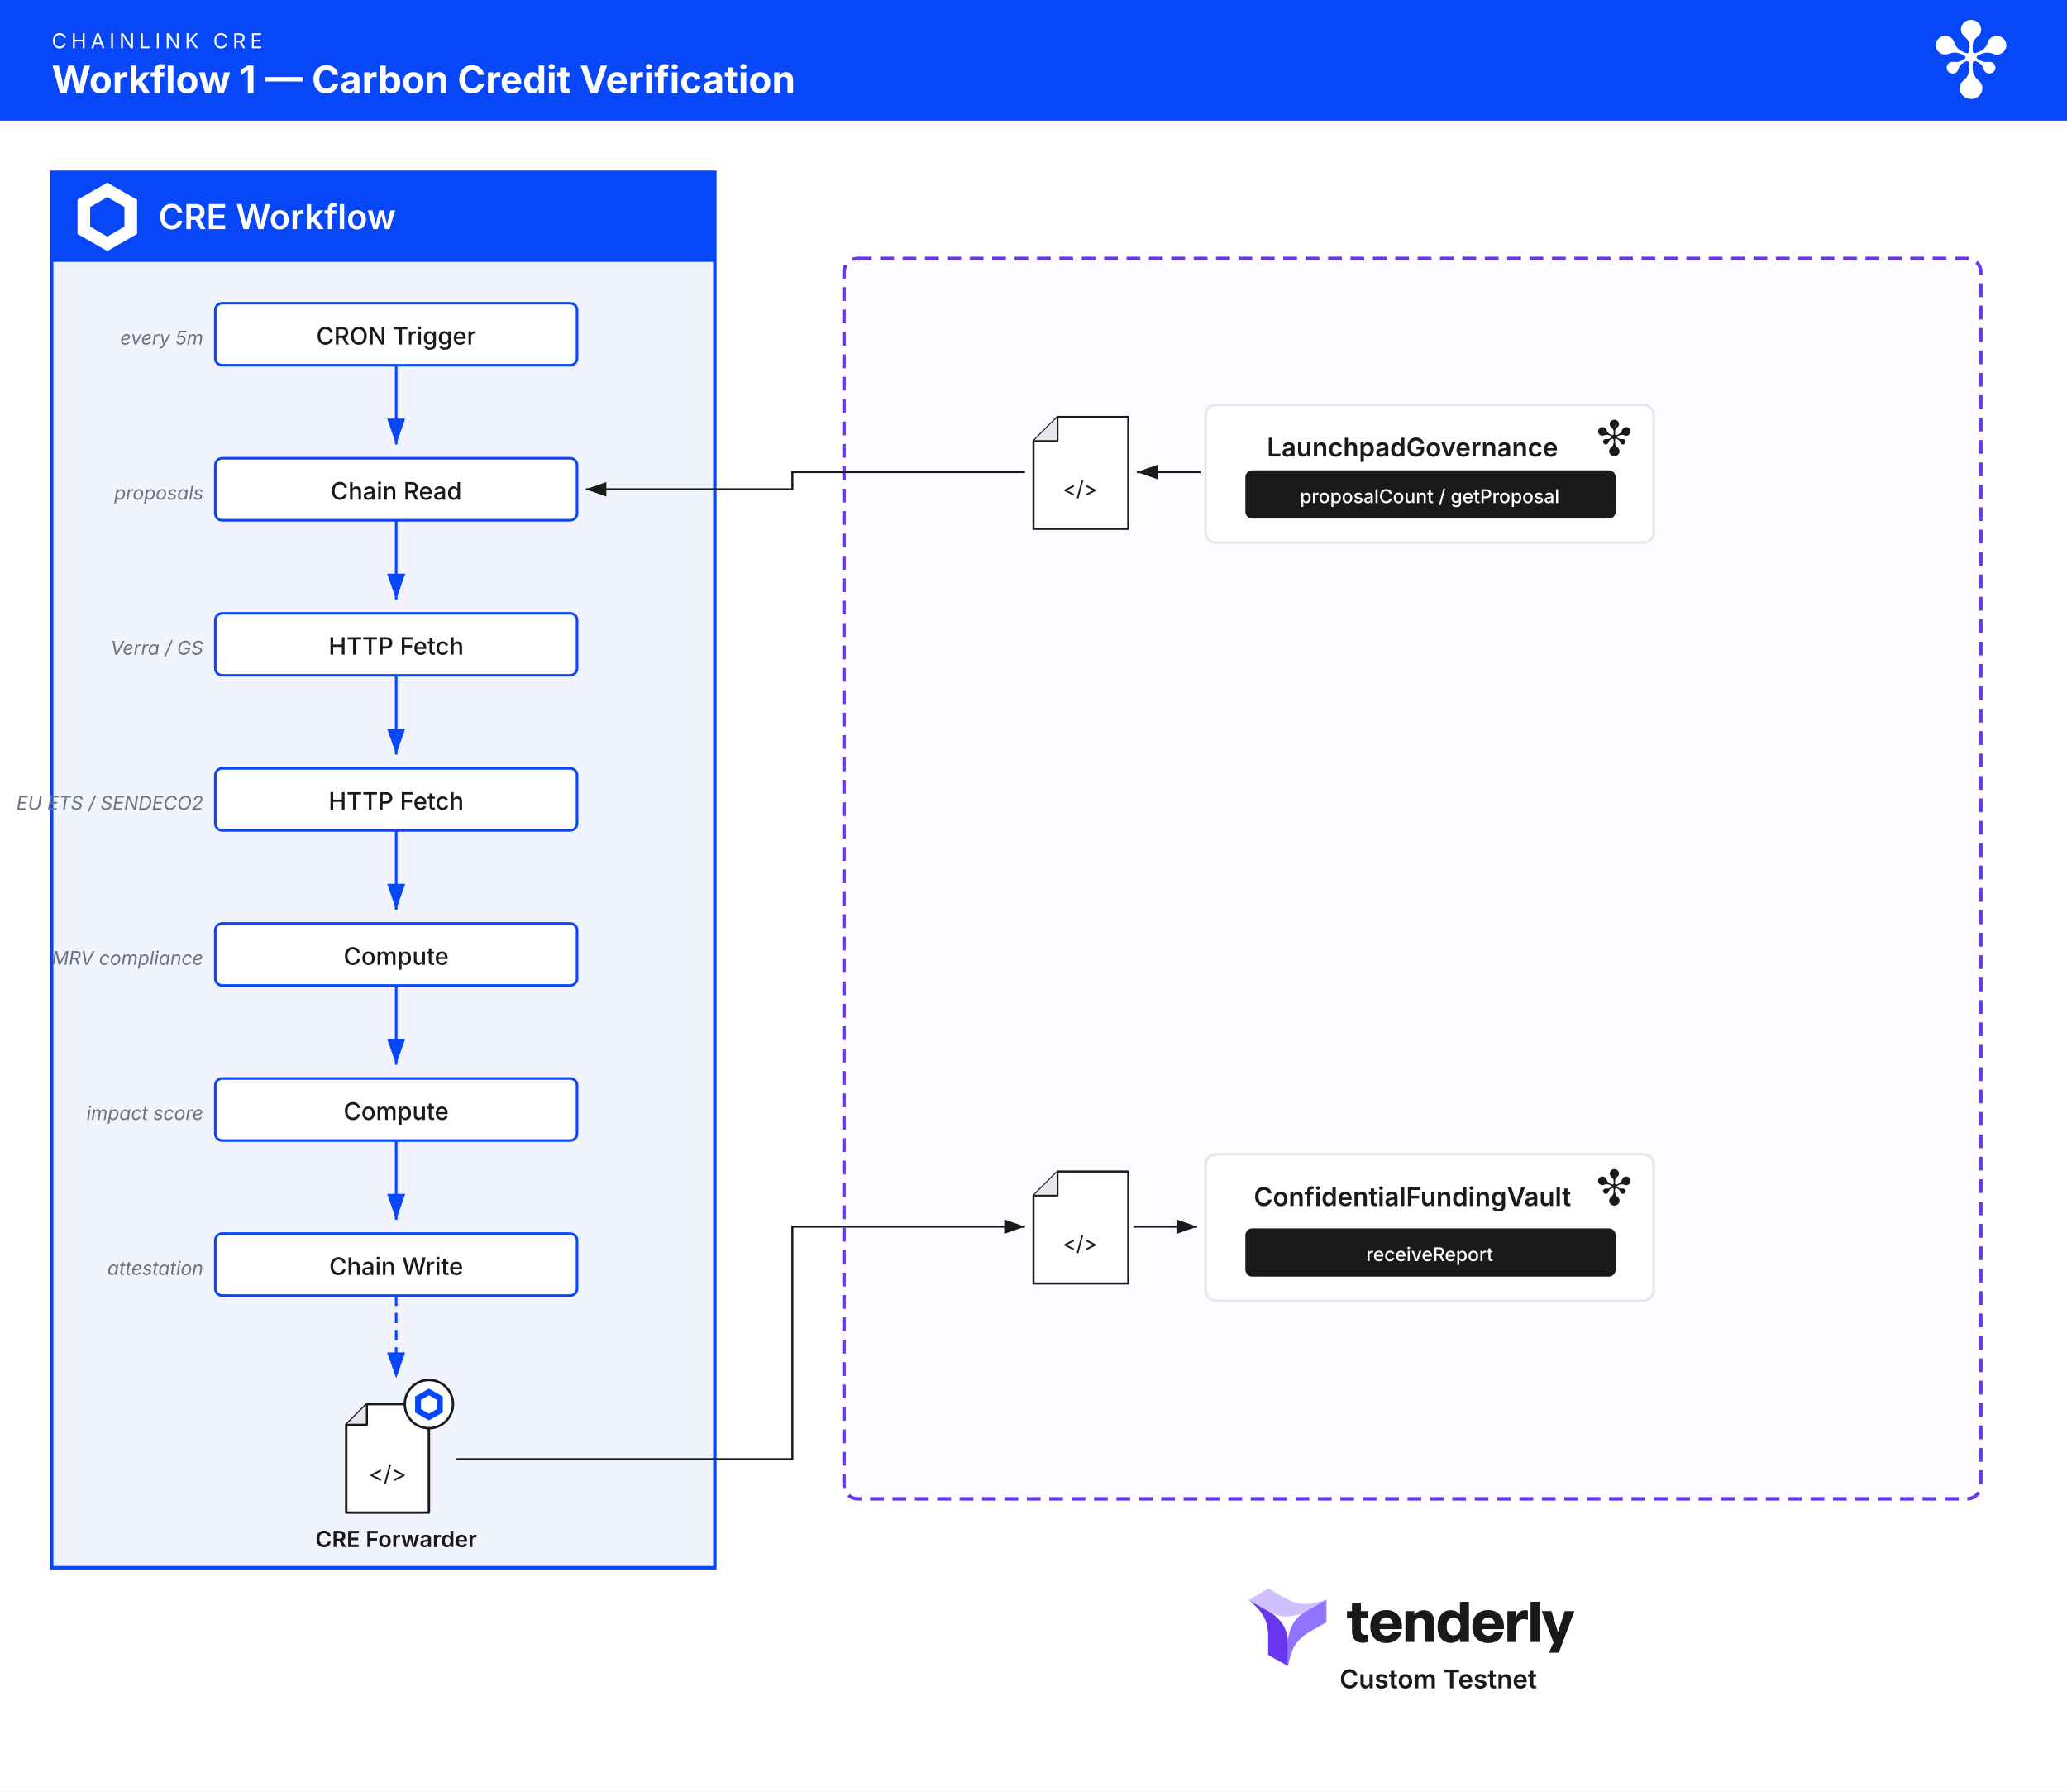
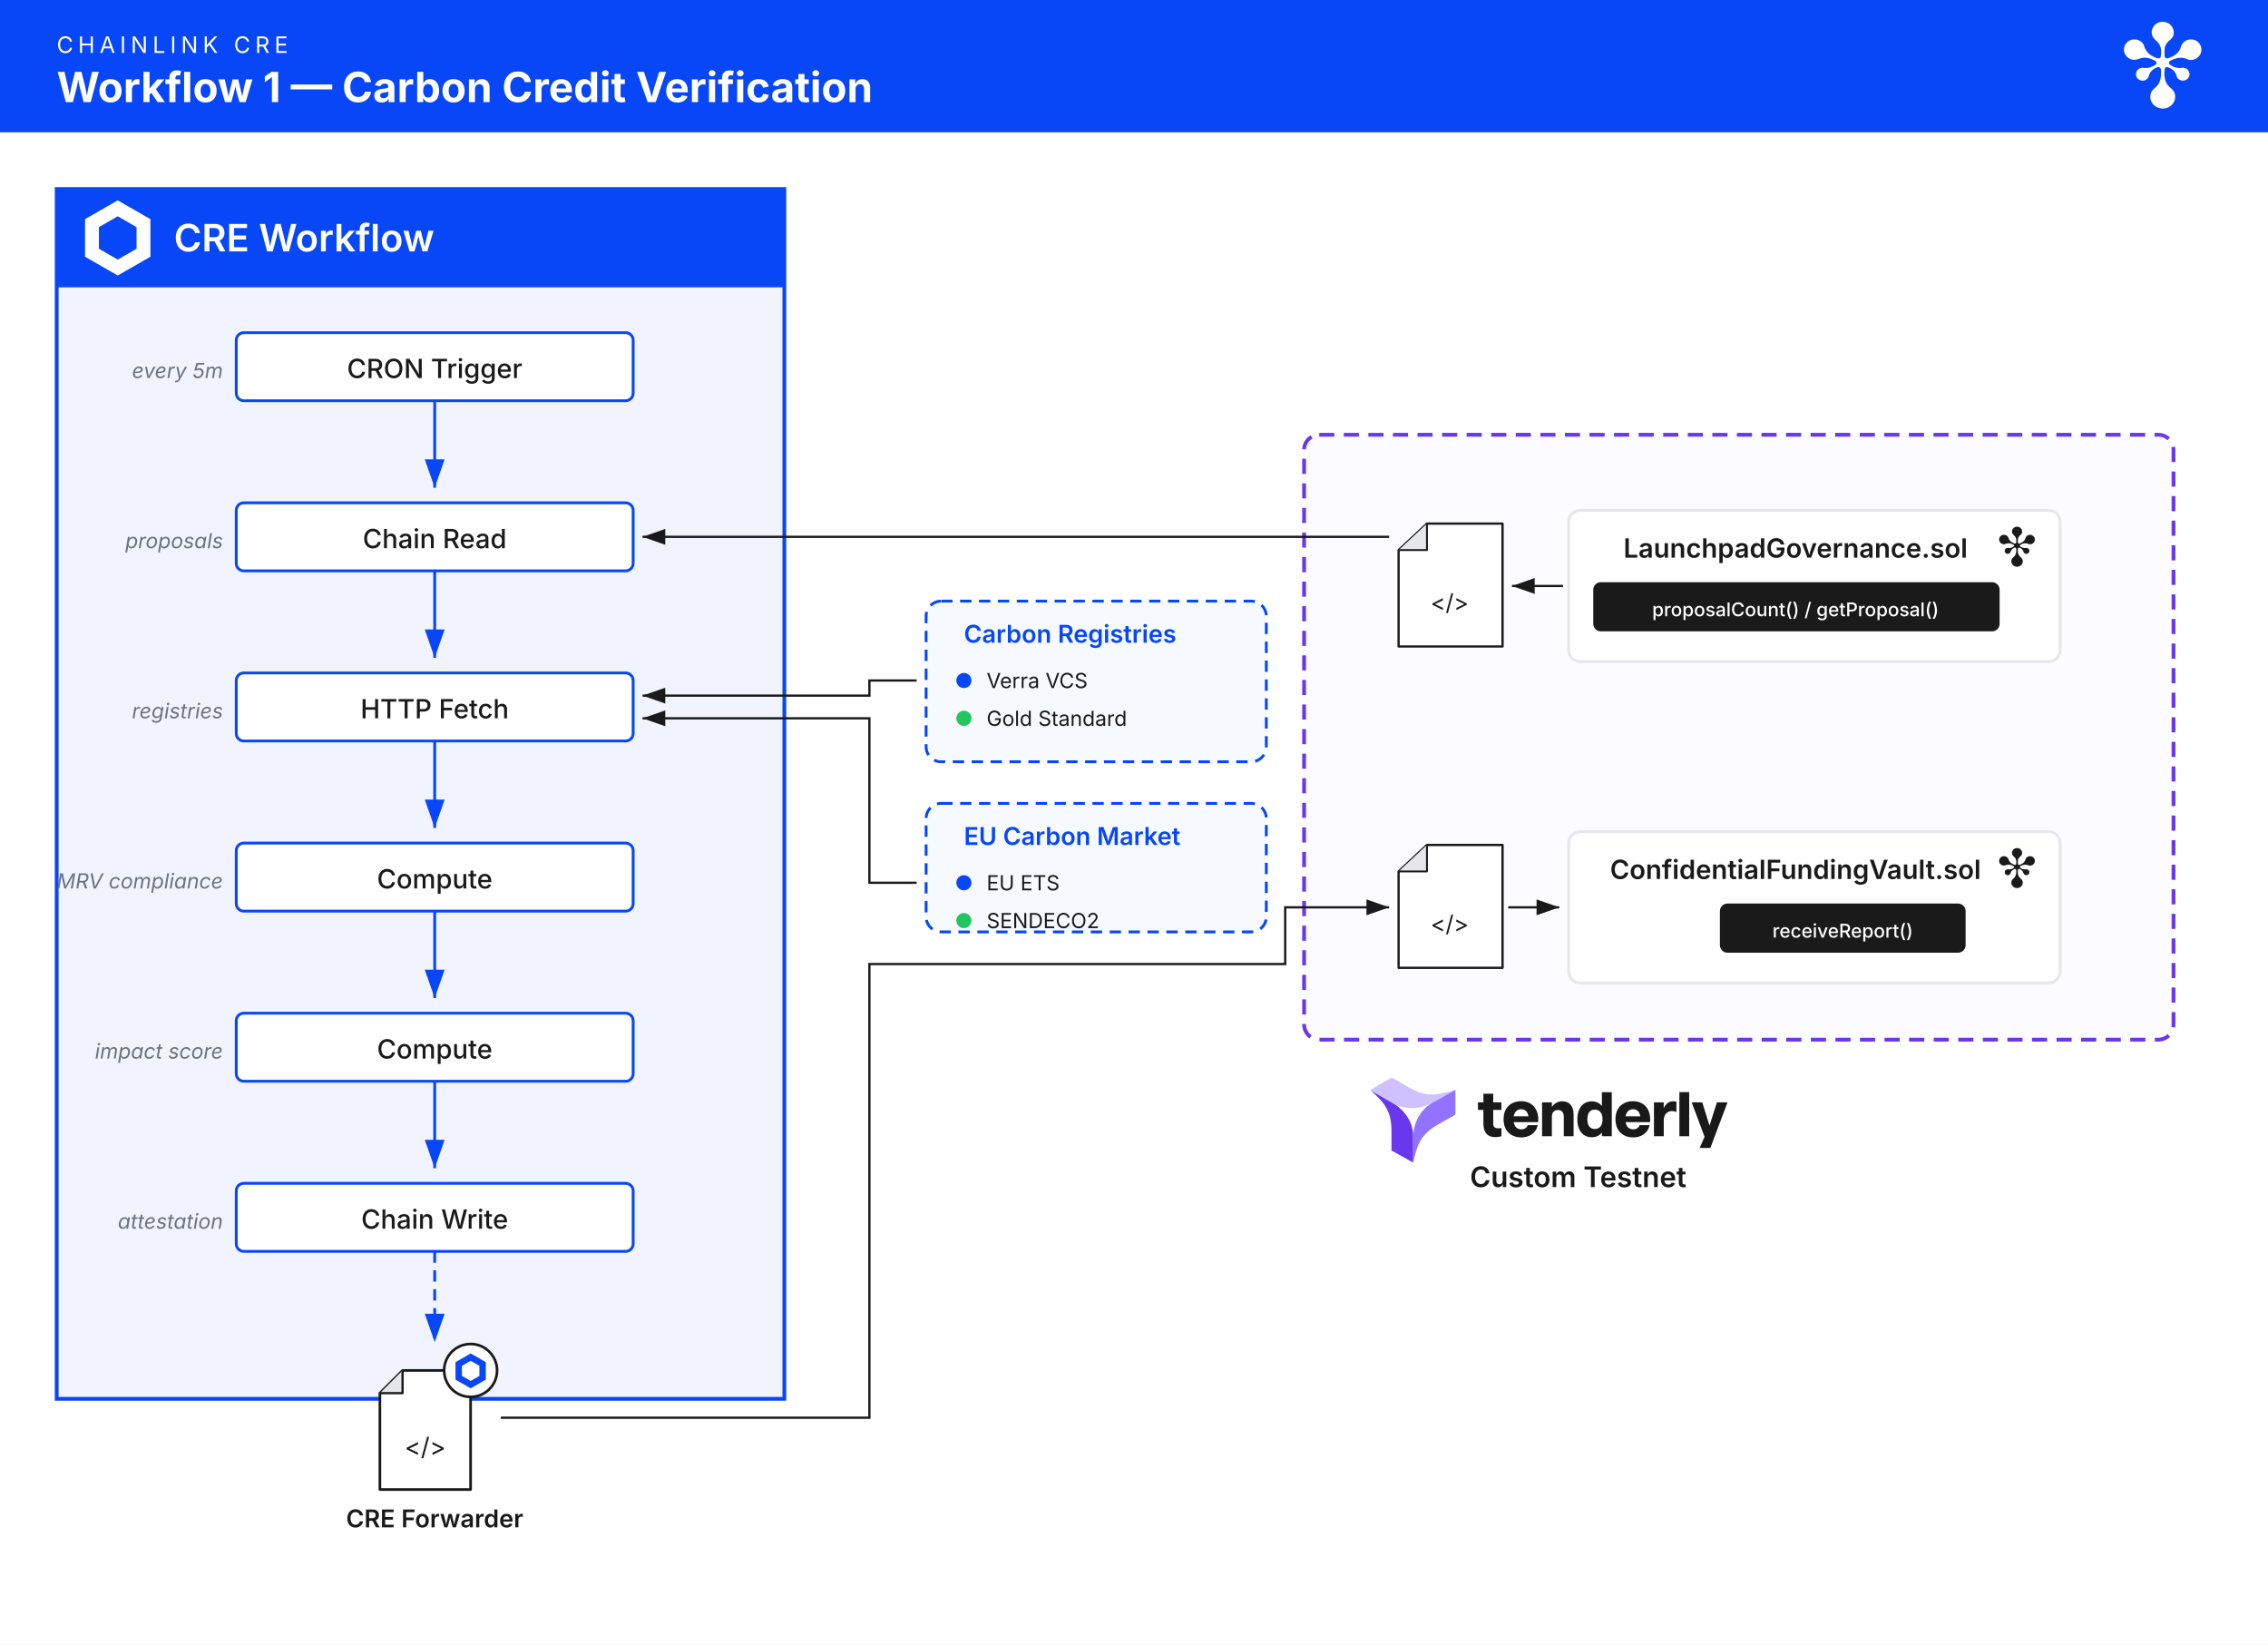
- <svg xmlns="http://www.w3.org/2000/svg" viewBox="0 0 1200 1040" font-family="Inter, -apple-system, BlinkMacSystemFont, 'Segoe UI', Roboto, sans-serif">
+ <svg xmlns="http://www.w3.org/2000/svg" viewBox="0 0 1200 870" font-family="Inter, -apple-system, BlinkMacSystemFont, 'Segoe UI', Roboto, sans-serif">
  <defs>
    <marker id="arrowDown" viewBox="0 0 7 10" refX="3.5" refY="10" markerWidth="7" markerHeight="10" orient="0">
      <polygon points="0 0, 7 0, 3.5 10" fill="#0847F7" />
    </marker>
    <marker id="arrowRight" viewBox="0 0 10 7" refX="10" refY="3.5" markerWidth="10" markerHeight="7" orient="0">
      <polygon points="0 0, 10 3.5, 0 7" fill="#1a1a1a" />
    </marker>
    <marker id="arrowLeft" viewBox="0 0 10 7" refX="0" refY="3.5" markerWidth="10" markerHeight="7" orient="0">
      <polygon points="10 0, 0 3.5, 10 7" fill="#1a1a1a" />
    </marker>
  </defs>
-   <rect width="1200" height="1040" fill="white" />
+   <rect width="1200" height="870" fill="white" />
  <rect x="0" y="0" width="1200" height="70" fill="#0847F7" />
  <g transform="translate(1120,8) scale(0.13)">
    <path d="M212.521,290.475 C216.027,293.578 219.322,296.384 222.522,299.294 C246.724,321.305 240.96,358.669 210.942,374.455 C184.331,388.449 150.494,376.351 139.356,348.861 C132.007,330.722 137.308,309.935 153.289,297.728 C170.754,284.388 178.548,266.484 179.854,245.219 C180.271,238.411 180.149,231.557 179.979,224.731 C179.705,213.7 172.631,208.844 162.526,213.086 C146.624,219.761 134.772,230.16 130.07,247.764 C126.776,260.097 115.278,267.566 103.299,266.71 C90.673,265.808 80.772,257.258 78.396,245.203 C74.986,227.907 90.073,212.085 108.328,214.582 C124.466,216.788 139.076,213.57 152.66,204.883 C153.641,204.256 154.629,203.634 155.57,202.95 C164.246,196.646 163.921,190.079 154.403,185.056 C137.098,175.924 119.01,170.311 99.228,175 C91.991,176.716 85.091,179.956 77.819,181.4 C55.178,185.893 31.9,168.176 29.195,144.855 C26.514,121.743 44.553,100.231 67.715,98.918 C88.774,97.725 105.762,107.864 111.662,126.968 C117.886,147.117 131.129,160.202 149.427,169.064 C154.202,171.377 159.11,173.548 164.162,175.125 C172.452,177.712 178.29,174.86 179.238,166.385 C181.245,148.426 182.133,130.261 170.345,114.623 C167.073,110.283 163.201,106.233 159.001,102.784 C144.014,90.476 138.469,74.398 143.907,57.633 C149.524,40.313 165.616,28.091 183.954,27.216 C207.677,26.085 226.929,40.454 231.304,63.474 C234.074,78.052 228.983,90.655 217.674,100.003 C206.275,109.426 196.693,119.976 194.869,135.052 C193.62,145.379 193.788,155.995 194.494,166.402 C195,173.847 201.257,177.795 208.152,175.582 C226.553,169.676 243.317,160.955 254.171,144.102 C257.272,139.287 259.373,133.68 261.142,128.182 C267.418,108.678 284.019,97.648 305.785,98.943 C324.215,100.039 340.924,114.938 343.78,133.706 C346.135,149.183 341.224,162.575 328.886,172.353 C316.618,182.075 302.077,185.868 287.615,179.463 C264.338,169.154 242.768,173.268 221.385,183.86 C209.066,189.963 208.937,196.89 220.389,204.483 C234.037,213.531 248.823,216.927 265.099,214.558 C276.897,212.841 287.794,218.721 292.972,228.882 C297.972,238.694 296.626,249.795 288.759,258.008 C281.873,265.196 273.244,268.13 263.298,266.019 C252.894,263.811 245.825,257.389 243.249,247.272 C238.615,229.076 225.831,219.109 209.659,212.446 C202.248,209.393 195.445,212.721 194.667,220.562 C192.436,243.052 192.932,265.279 207.353,284.574 C208.844,286.568 210.622,288.347 212.521,290.475z" fill="white" />
  </g>
  <text x="30" y="28" fill="white" font-size="12" font-weight="400" letter-spacing="2.5">CHAINLINK CRE</text>
  <text x="30" y="54" fill="white" font-size="22" font-weight="700">Workflow 1 — Carbon Credit Verification</text>
  <g transform="translate(0,70)">
-     <rect x="30" y="30" width="385" height="810" rx="0" fill="#8AA6F9" fill-opacity="0.12" stroke="#0847F7" stroke-width="2" />
+     <rect x="30" y="30" width="385" height="640" rx="0" fill="#8AA6F9" fill-opacity="0.12" stroke="#0847F7" stroke-width="2" />
    <rect x="30" y="30" width="385" height="52" fill="#0847F7" />
    <g transform="translate(45,36) scale(0.14)">
      <path d="M123.5 0L0 70.973V212.918L123.5 283.89L247 212.918V70.973L123.5 0ZM194.679 182.837L123.523 223.728L52.366 182.837V101.054L123.523 60.162L194.679 101.054V182.837Z" fill="white" />
    </g>
    <text x="92" y="63" fill="white" font-size="20" font-weight="600">CRE Workflow</text>
    <text x="118" y="130" fill="#6B7280" font-size="11" font-style="italic" text-anchor="end">every 5m</text>
    <rect x="125" y="106" width="210" height="36" rx="4" fill="white" stroke="#0847F7" stroke-width="1.5" />
    <text x="230" y="130" text-anchor="middle" fill="#1a1a1a" font-size="14" font-weight="500">CRON Trigger</text>
    <line x1="230" y1="142" x2="230" y2="188" stroke="#0847F7" stroke-width="1.5" marker-end="url(#arrowDown)" />
    <text x="118" y="220" fill="#6B7280" font-size="11" font-style="italic" text-anchor="end">proposals</text>
    <rect x="125" y="196" width="210" height="36" rx="4" fill="white" stroke="#0847F7" stroke-width="1.5" />
    <text x="230" y="220" text-anchor="middle" fill="#1a1a1a" font-size="14" font-weight="500">Chain Read</text>
    <line x1="230" y1="232" x2="230" y2="278" stroke="#0847F7" stroke-width="1.5" marker-end="url(#arrowDown)" />
-     <text x="118" y="310" fill="#6B7280" font-size="11" font-style="italic" text-anchor="end">Verra / GS</text>
+     <text x="118" y="310" fill="#6B7280" font-size="11" font-style="italic" text-anchor="end">registries</text>
    <rect x="125" y="286" width="210" height="36" rx="4" fill="white" stroke="#0847F7" stroke-width="1.5" />
    <text x="230" y="310" text-anchor="middle" fill="#1a1a1a" font-size="14" font-weight="500">HTTP Fetch</text>
    <line x1="230" y1="322" x2="230" y2="368" stroke="#0847F7" stroke-width="1.5" marker-end="url(#arrowDown)" />
-     <text x="118" y="400" fill="#6B7280" font-size="11" font-style="italic" text-anchor="end">EU ETS / SENDECO2</text>
+     <text x="118" y="400" fill="#6B7280" font-size="11" font-style="italic" text-anchor="end">MRV compliance</text>
    <rect x="125" y="376" width="210" height="36" rx="4" fill="white" stroke="#0847F7" stroke-width="1.5" />
-     <text x="230" y="400" text-anchor="middle" fill="#1a1a1a" font-size="14" font-weight="500">HTTP Fetch</text>
+     <text x="230" y="400" text-anchor="middle" fill="#1a1a1a" font-size="14" font-weight="500">Compute</text>
    <line x1="230" y1="412" x2="230" y2="458" stroke="#0847F7" stroke-width="1.5" marker-end="url(#arrowDown)" />
-     <text x="118" y="490" fill="#6B7280" font-size="11" font-style="italic" text-anchor="end">MRV compliance</text>
+     <text x="118" y="490" fill="#6B7280" font-size="11" font-style="italic" text-anchor="end">impact score</text>
    <rect x="125" y="466" width="210" height="36" rx="4" fill="white" stroke="#0847F7" stroke-width="1.5" />
    <text x="230" y="490" text-anchor="middle" fill="#1a1a1a" font-size="14" font-weight="500">Compute</text>
    <line x1="230" y1="502" x2="230" y2="548" stroke="#0847F7" stroke-width="1.5" marker-end="url(#arrowDown)" />
-     <text x="118" y="580" fill="#6B7280" font-size="11" font-style="italic" text-anchor="end">impact score</text>
+     <text x="118" y="580" fill="#6B7280" font-size="11" font-style="italic" text-anchor="end">attestation</text>
    <rect x="125" y="556" width="210" height="36" rx="4" fill="white" stroke="#0847F7" stroke-width="1.5" />
-     <text x="230" y="580" text-anchor="middle" fill="#1a1a1a" font-size="14" font-weight="500">Compute</text>
-     <line x1="230" y1="592" x2="230" y2="638" stroke="#0847F7" stroke-width="1.5" marker-end="url(#arrowDown)" />
-     <text x="118" y="670" fill="#6B7280" font-size="11" font-style="italic" text-anchor="end">attestation</text>
-     <rect x="125" y="646" width="210" height="36" rx="4" fill="white" stroke="#0847F7" stroke-width="1.5" />
-     <text x="230" y="670" text-anchor="middle" fill="#1a1a1a" font-size="14" font-weight="500">Chain Write</text>
-     <line x1="230" y1="682" x2="230" y2="730" stroke="#0847F7" stroke-width="1.5" stroke-dasharray="6,4" marker-end="url(#arrowDown)" />
-     <path d="M213,745 L249,745 L249,808 L201,808 L201,757 Z" fill="white" stroke="#1a1a1a" stroke-width="1.4" stroke-linejoin="round" />
-     <path d="M201,757 L213,757 L213,745" fill="#e5e7eb" stroke="#1a1a1a" stroke-width="1.2" stroke-linejoin="round" />
-     <text x="225" y="790" text-anchor="middle" fill="#1a1a1a" font-size="13">&lt;/&gt;</text>
-     <circle cx="249" cy="745" r="14" fill="white" stroke="#1a1a1a" stroke-width="1.4" />
-     <g transform="translate(241,736) scale(0.065)">
+     <text x="230" y="580" text-anchor="middle" fill="#1a1a1a" font-size="14" font-weight="500">Chain Write</text>
+     <line x1="230" y1="592" x2="230" y2="640" stroke="#0847F7" stroke-width="1.5" stroke-dasharray="6,4" marker-end="url(#arrowDown)" />
+     <path d="M213,655 L249,655 L249,718 L201,718 L201,667 Z" fill="white" stroke="#1a1a1a" stroke-width="1.4" stroke-linejoin="round" />
+     <path d="M201,667 L213,667 L213,655" fill="#e5e7eb" stroke="#1a1a1a" stroke-width="1.2" stroke-linejoin="round" />
+     <text x="225" y="700" text-anchor="middle" fill="#1a1a1a" font-size="13">&lt;/&gt;</text>
+     <circle cx="249" cy="655" r="14" fill="white" stroke="#1a1a1a" stroke-width="1.4" />
+     <g transform="translate(241,646) scale(0.065)">
      <path d="M123.5 0L0 70.973V212.918L123.5 283.89L247 212.918V70.973L123.5 0ZM194.679 182.837L123.523 223.728L52.366 182.837V101.054L123.523 60.162L194.679 101.054V182.837Z" fill="#0847F7" />
    </g>
-     <text x="230" y="828" text-anchor="middle" fill="#1a1a1a" font-size="13" font-weight="600">CRE Forwarder</text>
-     <rect x="490" y="80" width="660" height="720" rx="8" fill="#F5F3FF" fill-opacity="0.35" stroke="#6837EE" stroke-width="2" stroke-dasharray="8,5" />
-     <rect x="700" y="165" width="260" height="80" rx="6" fill="white" stroke="#e5e7eb" stroke-width="1.5" />
-     <text x="820" y="195" text-anchor="middle" fill="#1a1a1a" font-size="15" font-weight="600">LaunchpadGovernance</text>
-     <g transform="translate(926,172) scale(0.06)">
+     <text x="230" y="738" text-anchor="middle" fill="#1a1a1a" font-size="13" font-weight="600">CRE Forwarder</text>
+     <rect x="490" y="248" width="180" height="85" rx="8" fill="#EFF6FF" fill-opacity="0.5" stroke="#0847F7" stroke-width="1.5" stroke-dasharray="6,4" />
+     <text x="510" y="270" fill="#0847F7" font-size="13" font-weight="600">Carbon Registries</text>
+     <circle cx="510" cy="290" r="4" fill="#0847F7" />
+     <text x="522" y="294" fill="#1a1a1a" font-size="11">Verra VCS</text>
+     <circle cx="510" cy="310" r="4" fill="#22C55E" />
+     <text x="522" y="314" fill="#1a1a1a" font-size="11">Gold Standard</text>
+     <rect x="490" y="355" width="180" height="68" rx="8" fill="#EFF6FF" fill-opacity="0.5" stroke="#0847F7" stroke-width="1.5" stroke-dasharray="6,4" />
+     <text x="510" y="377" fill="#0847F7" font-size="13" font-weight="600">EU Carbon Market</text>
+     <circle cx="510" cy="397" r="4" fill="#0847F7" />
+     <text x="522" y="401" fill="#1a1a1a" font-size="11">EU ETS</text>
+     <circle cx="510" cy="417" r="4" fill="#22C55E" />
+     <text x="522" y="421" fill="#1a1a1a" font-size="11">SENDECO2</text>
+     <rect x="690" y="160" width="460" height="320" rx="8" fill="#F5F3FF" fill-opacity="0.35" stroke="#6837EE" stroke-width="2" stroke-dasharray="8,5" />
+     <rect x="830" y="200" width="260" height="80" rx="6" fill="white" stroke="#e5e7eb" stroke-width="1.5" />
+     <text x="950" y="225" text-anchor="middle" fill="#1a1a1a" font-size="14" font-weight="600">LaunchpadGovernance.sol</text>
+     <g transform="translate(1056,207) scale(0.06)">
      <path d="M212.521,290.475 C216.027,293.578 219.322,296.384 222.522,299.294 C246.724,321.305 240.96,358.669 210.942,374.455 C184.331,388.449 150.494,376.351 139.356,348.861 C132.007,330.722 137.308,309.935 153.289,297.728 C170.754,284.388 178.548,266.484 179.854,245.219 C180.271,238.411 180.149,231.557 179.979,224.731 C179.705,213.7 172.631,208.844 162.526,213.086 C146.624,219.761 134.772,230.16 130.07,247.764 C126.776,260.097 115.278,267.566 103.299,266.71 C90.673,265.808 80.772,257.258 78.396,245.203 C74.986,227.907 90.073,212.085 108.328,214.582 C124.466,216.788 139.076,213.57 152.66,204.883 C153.641,204.256 154.629,203.634 155.57,202.95 C164.246,196.646 163.921,190.079 154.403,185.056 C137.098,175.924 119.01,170.311 99.228,175 C91.991,176.716 85.091,179.956 77.819,181.4 C55.178,185.893 31.9,168.176 29.195,144.855 C26.514,121.743 44.553,100.231 67.715,98.918 C88.774,97.725 105.762,107.864 111.662,126.968 C117.886,147.117 131.129,160.202 149.427,169.064 C154.202,171.377 159.11,173.548 164.162,175.125 C172.452,177.712 178.29,174.86 179.238,166.385 C181.245,148.426 182.133,130.261 170.345,114.623 C167.073,110.283 163.201,106.233 159.001,102.784 C144.014,90.476 138.469,74.398 143.907,57.633 C149.524,40.313 165.616,28.091 183.954,27.216 C207.677,26.085 226.929,40.454 231.304,63.474 C234.074,78.052 228.983,90.655 217.674,100.003 C206.275,109.426 196.693,119.976 194.869,135.052 C193.62,145.379 193.788,155.995 194.494,166.402 C195,173.847 201.257,177.795 208.152,175.582 C226.553,169.676 243.317,160.955 254.171,144.102 C257.272,139.287 259.373,133.68 261.142,128.182 C267.418,108.678 284.019,97.648 305.785,98.943 C324.215,100.039 340.924,114.938 343.78,133.706 C346.135,149.183 341.224,162.575 328.886,172.353 C316.618,182.075 302.077,185.868 287.615,179.463 C264.338,169.154 242.768,173.268 221.385,183.86 C209.066,189.963 208.937,196.89 220.389,204.483 C234.037,213.531 248.823,216.927 265.099,214.558 C276.897,212.841 287.794,218.721 292.972,228.882 C297.972,238.694 296.626,249.795 288.759,258.008 C281.873,265.196 273.244,268.13 263.298,266.019 C252.894,263.811 245.825,257.389 243.249,247.272 C238.615,229.076 225.831,219.109 209.659,212.446 C202.248,209.393 195.445,212.721 194.667,220.562 C192.436,243.052 192.932,265.279 207.353,284.574 C208.844,286.568 210.622,288.347 212.521,290.475z" fill="#1a1a1a" />
    </g>
-     <rect x="723" y="203" width="215" height="28" rx="4" fill="#1a1a1a" />
-     <text x="830" y="222" text-anchor="middle" fill="white" font-size="11" font-weight="500">proposalCount / getProposal</text>
-     <path d="M614,172 L655,172 L655,237 L600,237 L600,186 Z" fill="white" stroke="#1a1a1a" stroke-width="1.2" stroke-linejoin="round" />
-     <path d="M600,186 L614,186 L614,172" fill="#e5e7eb" stroke="#1a1a1a" stroke-width="1.0" stroke-linejoin="round" />
-     <text x="627" y="218" text-anchor="middle" fill="#1a1a1a" font-size="12">&lt;/&gt;</text>
-     <line x1="697" y1="204" x2="660" y2="204" stroke="#1a1a1a" stroke-width="1.2" marker-end="url(#arrowLeft)" />
-     <rect x="700" y="600" width="260" height="85" rx="6" fill="white" stroke="#e5e7eb" stroke-width="1.5" />
-     <text x="820" y="630" text-anchor="middle" fill="#1a1a1a" font-size="15" font-weight="600">ConfidentialFundingVault</text>
-     <g transform="translate(926,607) scale(0.06)">
+     <rect x="843" y="238" width="215" height="26" rx="4" fill="#1a1a1a" />
+     <text x="950" y="256" text-anchor="middle" fill="white" font-size="10" font-weight="500">proposalCount() / getProposal()</text>
+     <path d="M755,207 L795,207 L795,272 L740,272 L740,221 Z" fill="white" stroke="#1a1a1a" stroke-width="1.2" stroke-linejoin="round" />
+     <path d="M740,221 L755,221 L755,207" fill="#e5e7eb" stroke="#1a1a1a" stroke-width="1.0" stroke-linejoin="round" />
+     <text x="767" y="253" text-anchor="middle" fill="#1a1a1a" font-size="12">&lt;/&gt;</text>
+     <line x1="827" y1="240" x2="800" y2="240" stroke="#1a1a1a" stroke-width="1.2" marker-end="url(#arrowLeft)" />
+     <rect x="830" y="370" width="260" height="80" rx="6" fill="white" stroke="#e5e7eb" stroke-width="1.5" />
+     <text x="950" y="395" text-anchor="middle" fill="#1a1a1a" font-size="14" font-weight="600">ConfidentialFundingVault.sol</text>
+     <g transform="translate(1056,377) scale(0.06)">
      <path d="M212.521,290.475 C216.027,293.578 219.322,296.384 222.522,299.294 C246.724,321.305 240.96,358.669 210.942,374.455 C184.331,388.449 150.494,376.351 139.356,348.861 C132.007,330.722 137.308,309.935 153.289,297.728 C170.754,284.388 178.548,266.484 179.854,245.219 C180.271,238.411 180.149,231.557 179.979,224.731 C179.705,213.7 172.631,208.844 162.526,213.086 C146.624,219.761 134.772,230.16 130.07,247.764 C126.776,260.097 115.278,267.566 103.299,266.71 C90.673,265.808 80.772,257.258 78.396,245.203 C74.986,227.907 90.073,212.085 108.328,214.582 C124.466,216.788 139.076,213.57 152.66,204.883 C153.641,204.256 154.629,203.634 155.57,202.95 C164.246,196.646 163.921,190.079 154.403,185.056 C137.098,175.924 119.01,170.311 99.228,175 C91.991,176.716 85.091,179.956 77.819,181.4 C55.178,185.893 31.9,168.176 29.195,144.855 C26.514,121.743 44.553,100.231 67.715,98.918 C88.774,97.725 105.762,107.864 111.662,126.968 C117.886,147.117 131.129,160.202 149.427,169.064 C154.202,171.377 159.11,173.548 164.162,175.125 C172.452,177.712 178.29,174.86 179.238,166.385 C181.245,148.426 182.133,130.261 170.345,114.623 C167.073,110.283 163.201,106.233 159.001,102.784 C144.014,90.476 138.469,74.398 143.907,57.633 C149.524,40.313 165.616,28.091 183.954,27.216 C207.677,26.085 226.929,40.454 231.304,63.474 C234.074,78.052 228.983,90.655 217.674,100.003 C206.275,109.426 196.693,119.976 194.869,135.052 C193.62,145.379 193.788,155.995 194.494,166.402 C195,173.847 201.257,177.795 208.152,175.582 C226.553,169.676 243.317,160.955 254.171,144.102 C257.272,139.287 259.373,133.68 261.142,128.182 C267.418,108.678 284.019,97.648 305.785,98.943 C324.215,100.039 340.924,114.938 343.78,133.706 C346.135,149.183 341.224,162.575 328.886,172.353 C316.618,182.075 302.077,185.868 287.615,179.463 C264.338,169.154 242.768,173.268 221.385,183.86 C209.066,189.963 208.937,196.89 220.389,204.483 C234.037,213.531 248.823,216.927 265.099,214.558 C276.897,212.841 287.794,218.721 292.972,228.882 C297.972,238.694 296.626,249.795 288.759,258.008 C281.873,265.196 273.244,268.13 263.298,266.019 C252.894,263.811 245.825,257.389 243.249,247.272 C238.615,229.076 225.831,219.109 209.659,212.446 C202.248,209.393 195.445,212.721 194.667,220.562 C192.436,243.052 192.932,265.279 207.353,284.574 C208.844,286.568 210.622,288.347 212.521,290.475z" fill="#1a1a1a" />
    </g>
-     <rect x="723" y="643" width="215" height="28" rx="4" fill="#1a1a1a" />
-     <text x="830" y="662" text-anchor="middle" fill="white" font-size="11" font-weight="500">receiveReport</text>
-     <path d="M614,610 L655,610 L655,675 L600,675 L600,624 Z" fill="white" stroke="#1a1a1a" stroke-width="1.2" stroke-linejoin="round" />
-     <path d="M600,624 L614,624 L614,610" fill="#e5e7eb" stroke="#1a1a1a" stroke-width="1.0" stroke-linejoin="round" />
-     <text x="627" y="656" text-anchor="middle" fill="#1a1a1a" font-size="12">&lt;/&gt;</text>
-     <line x1="658" y1="642" x2="695" y2="642" stroke="#1a1a1a" stroke-width="1.2" marker-end="url(#arrowRight)" />
-     <path d="M595,204 L460,204 L460,214 L340,214" fill="none" stroke="#1a1a1a" stroke-width="1.2" marker-end="url(#arrowLeft)" />
-     <path d="M265,777 L460,777 L460,642 L595,642" fill="none" stroke="#1a1a1a" stroke-width="1.2" marker-end="url(#arrowRight)" />
-     <g transform="translate(725,852) scale(0.13)">
+     <rect x="910" y="408" width="130" height="26" rx="4" fill="#1a1a1a" />
+     <text x="975" y="426" text-anchor="middle" fill="white" font-size="10" font-weight="500">receiveReport()</text>
+     <path d="M755,377 L795,377 L795,442 L740,442 L740,391 Z" fill="white" stroke="#1a1a1a" stroke-width="1.2" stroke-linejoin="round" />
+     <path d="M740,391 L755,391 L755,377" fill="#e5e7eb" stroke="#1a1a1a" stroke-width="1.0" stroke-linejoin="round" />
+     <text x="767" y="423" text-anchor="middle" fill="#1a1a1a" font-size="12">&lt;/&gt;</text>
+     <line x1="798" y1="410" x2="825" y2="410" stroke="#1a1a1a" stroke-width="1.2" marker-end="url(#arrowRight)" />
+     <path d="M735,214 L340,214" fill="none" stroke="#1a1a1a" stroke-width="1.2" marker-end="url(#arrowLeft)" />
+     <path d="M485,290 L460,290 L460,298 L340,298" fill="none" stroke="#1a1a1a" stroke-width="1.2" marker-end="url(#arrowLeft)" />
+     <path d="M485,397 L460,397 L460,310 L340,310" fill="none" stroke="#1a1a1a" stroke-width="1.2" marker-end="url(#arrowLeft)" />
+     <path d="M265,680 L460,680 L460,440 L680,440 L680,410 L735,410" fill="none" stroke="#1a1a1a" stroke-width="1.2" marker-end="url(#arrowRight)" />
+     <g transform="translate(725,500) scale(0.13)">
      <path d="M174.71,239.01v107.34l-88.28-49.28v-83.15c-.03-56.72-17.73-91.51-40.1-117.23C23.97,70.98.32,51.19.32,51.19l93.59,54.04c26.71,15.31,80.77,61.1,80.8,133.78Z" fill="#6837ee" />
      <path d="M93.91,105.24L.32,51.19,87.5,0l71.97,41.94c49.1,28.58,88.15,30.89,121.69,24.59,33.53-6.3,65.51-16.16,65.51-16.16l-94.15,52.91c-26.72,15.29-95.69,38.59-158.61,1.96Z" fill="#cfc0ff" />
      <path d="M252.52,103.27l94.15-52.91v100.92l-72.52,40.99c-49.45,27.98-71.07,60.5-82.47,92.59-11.4,32.08-16.97,61.49-16.97,61.49v-107.34c.18-30.73,14.44-99.88,77.81-135.74Z" fill="#9273ff" />
      <path d="M533.85,131.95h-33.4v53.79c0,18.62,7.39,23.64,33.4,20.39v33.4c-45.22,10.93-73.29-5.02-73.29-51.72v-55.86h-22.17v-30.74h22.17v-35.17h39.9v35.17h33.4v30.74Z" fill="#191919" />
      <path d="M683.68,181.89h-99.89c2.95,16.25,12.12,29.26,31.03,29.26,15.37,0,23.05-8.27,26.6-17.14h40.19c-7.68,33.99-35.17,49.95-67.09,49.95-36.35,0-71.82-21.57-71.82-74.18s35.76-73.29,71.52-73.29,73.59,22.76,69.45,85.41ZM583.79,158.25h59.99c-2.95-18.03-12.41-28.96-29.85-28.96s-27.19,12.41-30.14,28.96Z" fill="#191919" />
      <path d="M827.6,150.27v88.96h-39.9v-79.21c0-17.73-7.98-27.49-23.94-27.49s-24.53,10.93-24.53,27.49v79.21h-39.9V101.21h39.9v18.91c5.61-9.16,19.5-23.05,42.26-23.05,30.74,0,46.1,20.98,46.1,53.2Z" fill="#191919" />
      <path d="M942.85,59.83h40.19v179.39h-39.9v-15.07c-9.46,12.12-24.23,19.21-41.67,19.21-33.99,0-58.52-25.71-58.52-73s24.53-73.29,58.52-73.29c17.44,0,31.92,7.09,41.38,19.21v-56.45ZM945.51,170.37c0-21.87-9.46-39.6-31.33-39.6s-30.44,16.26-30.44,39.6,8.87,39.31,30.44,39.31,31.33-17.44,31.33-39.31Z" fill="#191919" />
      <path d="M1139.08,181.89h-99.89c2.95,16.25,12.12,29.26,31.03,29.26,15.37,0,23.05-8.27,26.6-17.14h40.19c-7.68,33.99-35.17,49.95-67.09,49.95-36.35,0-71.82-21.57-71.82-74.18s35.76-73.29,71.52-73.29,73.59,22.76,69.45,85.41ZM1039.19,158.25h59.99c-2.95-18.03-12.41-28.96-29.85-28.96s-27.19,12.41-30.14,28.96Z" fill="#191919" />
      <path d="M1194.33,125.15c11.23-23.64,27.19-31.92,51.72-26.6v41.67h-1.18c-25.12-10.64-50.24,2.66-50.24,34.87v64.13h-39.9V101.21h39.6v23.94Z" fill="#191919" />
      <path d="M1258.16,239.23V59.54h39.9v179.69h-39.9Z" fill="#191919" />
      <path d="M1410.95,101.21h43.15l-69.75,185.6h-43.74l20.1-45.51-52.61-140.08h43.15l29.55,94.87,30.14-94.87Z" fill="#191919" />
    </g>
-     <text x="835" y="910" text-anchor="middle" fill="#191919" font-size="15" font-weight="600">Custom Testnet</text>
+     <text x="835" y="558" text-anchor="middle" fill="#191919" font-size="15" font-weight="600">Custom Testnet</text>
  </g>
</svg>
